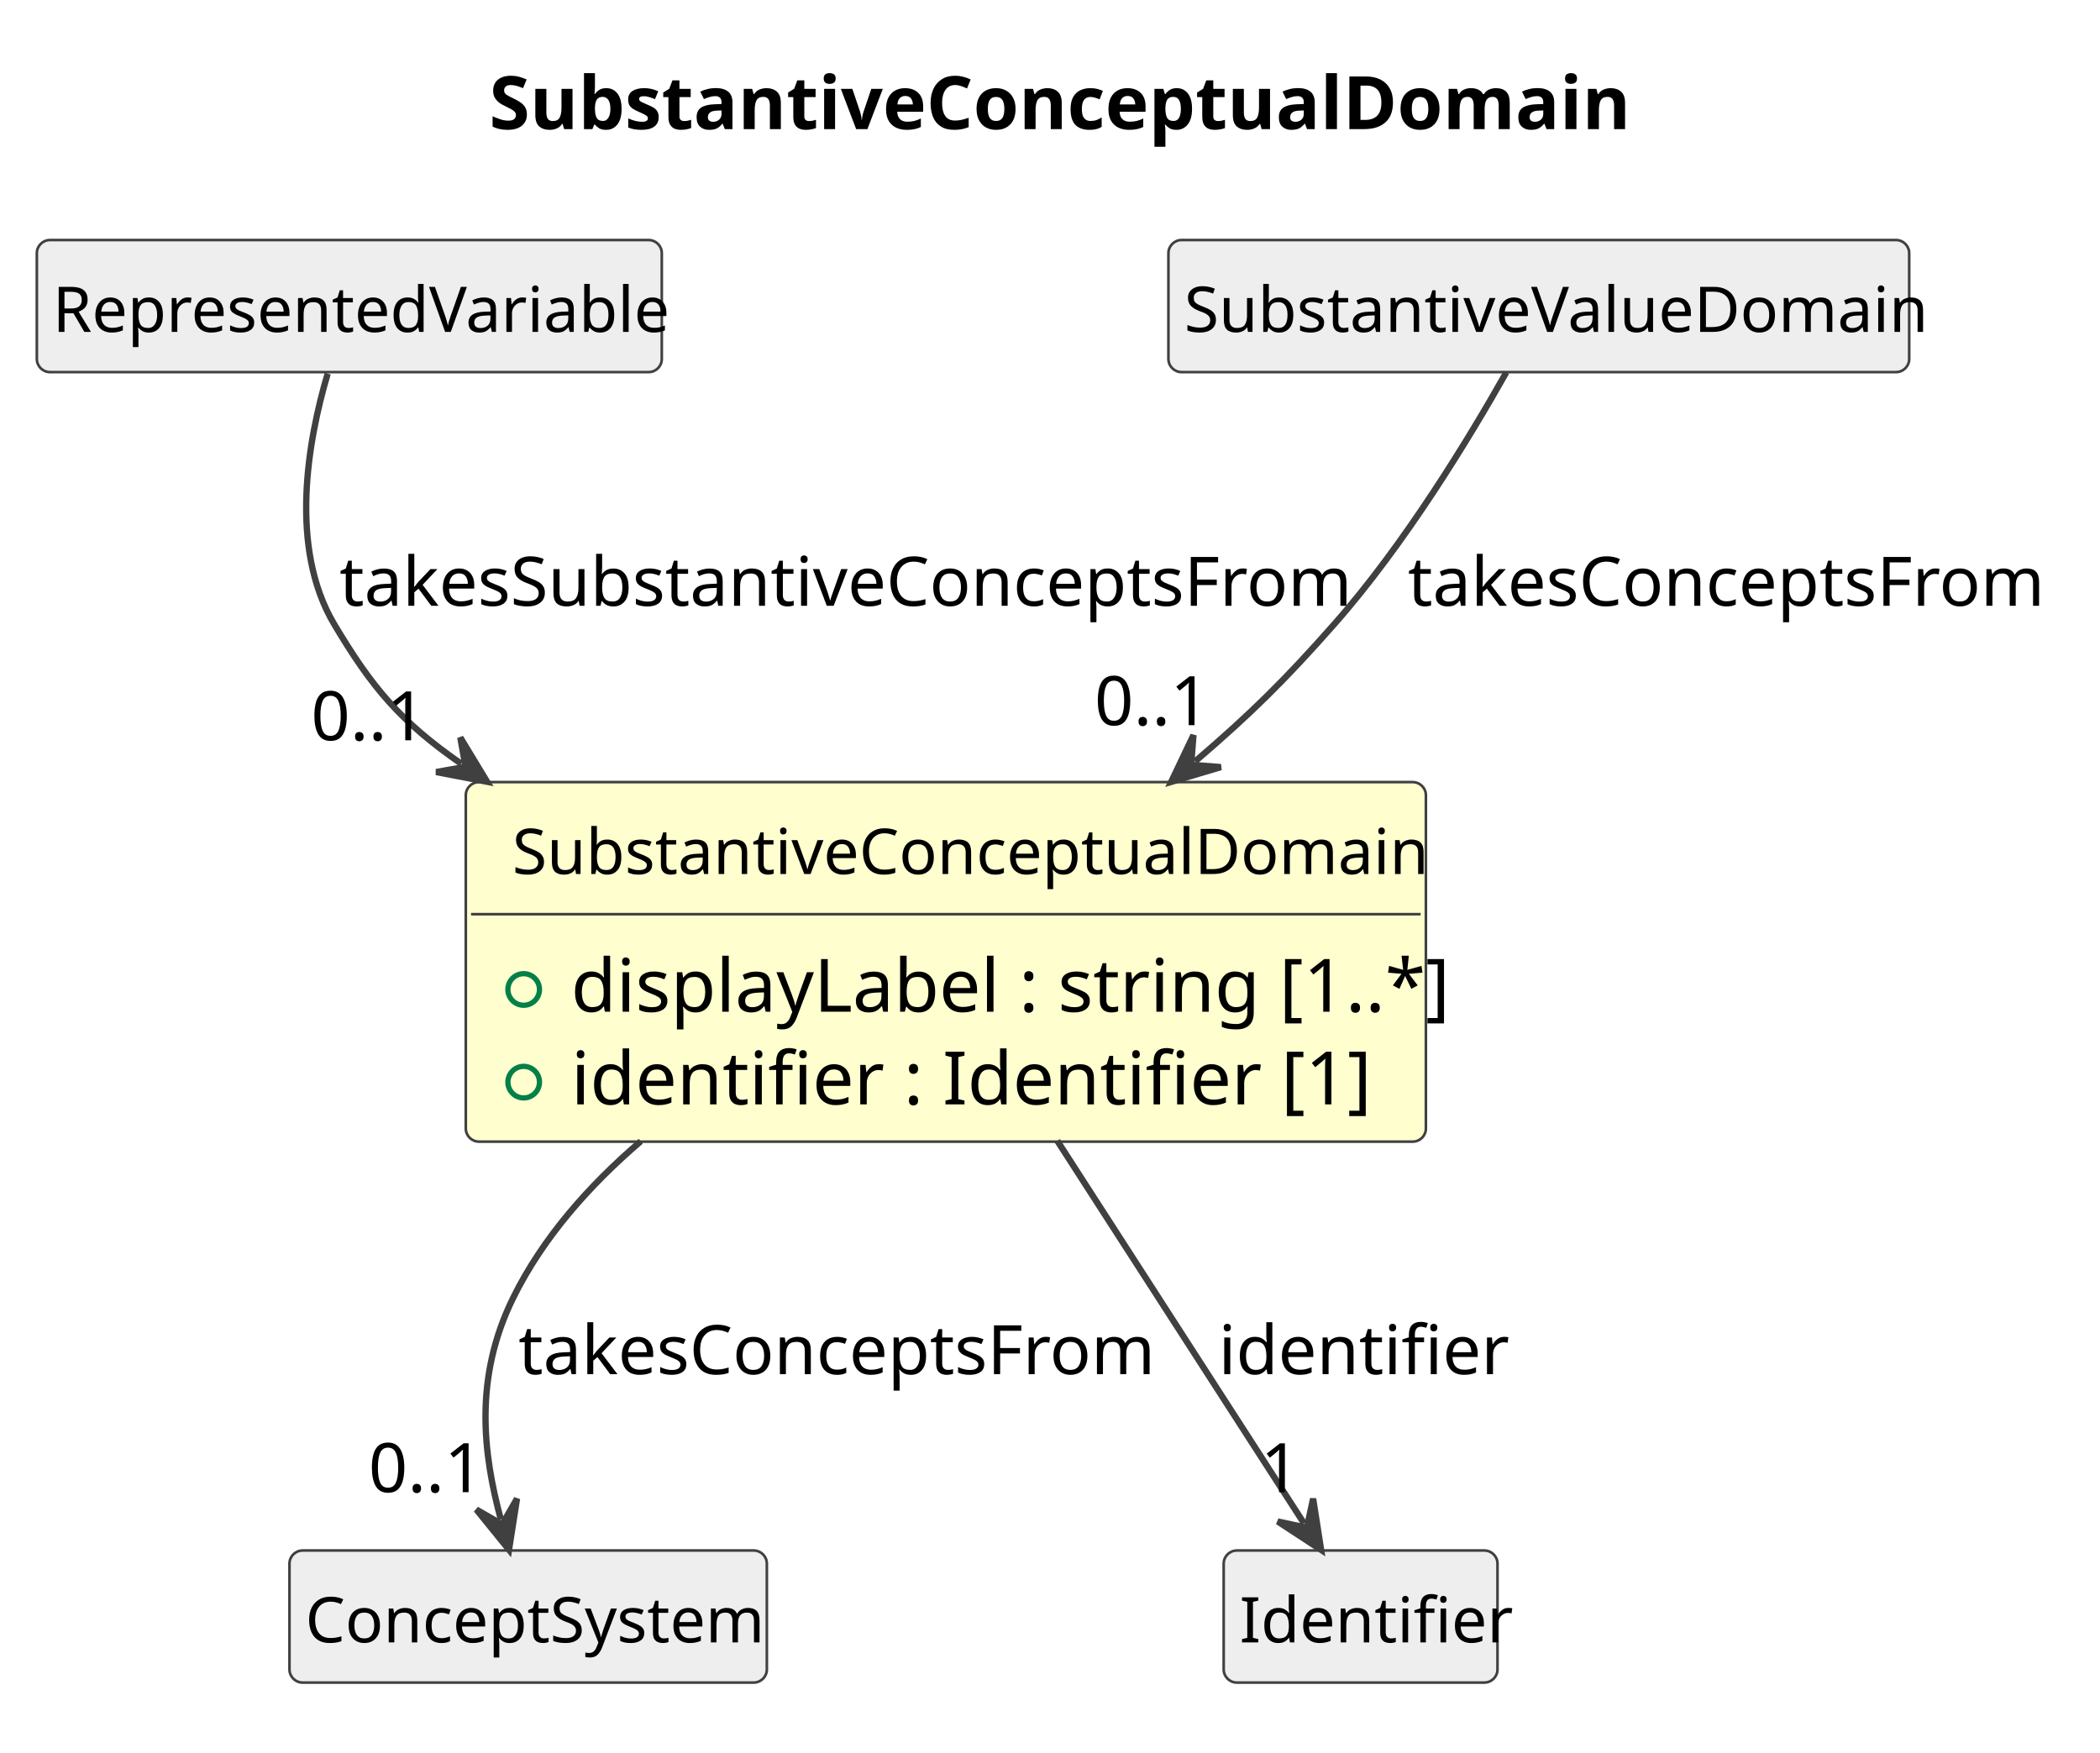
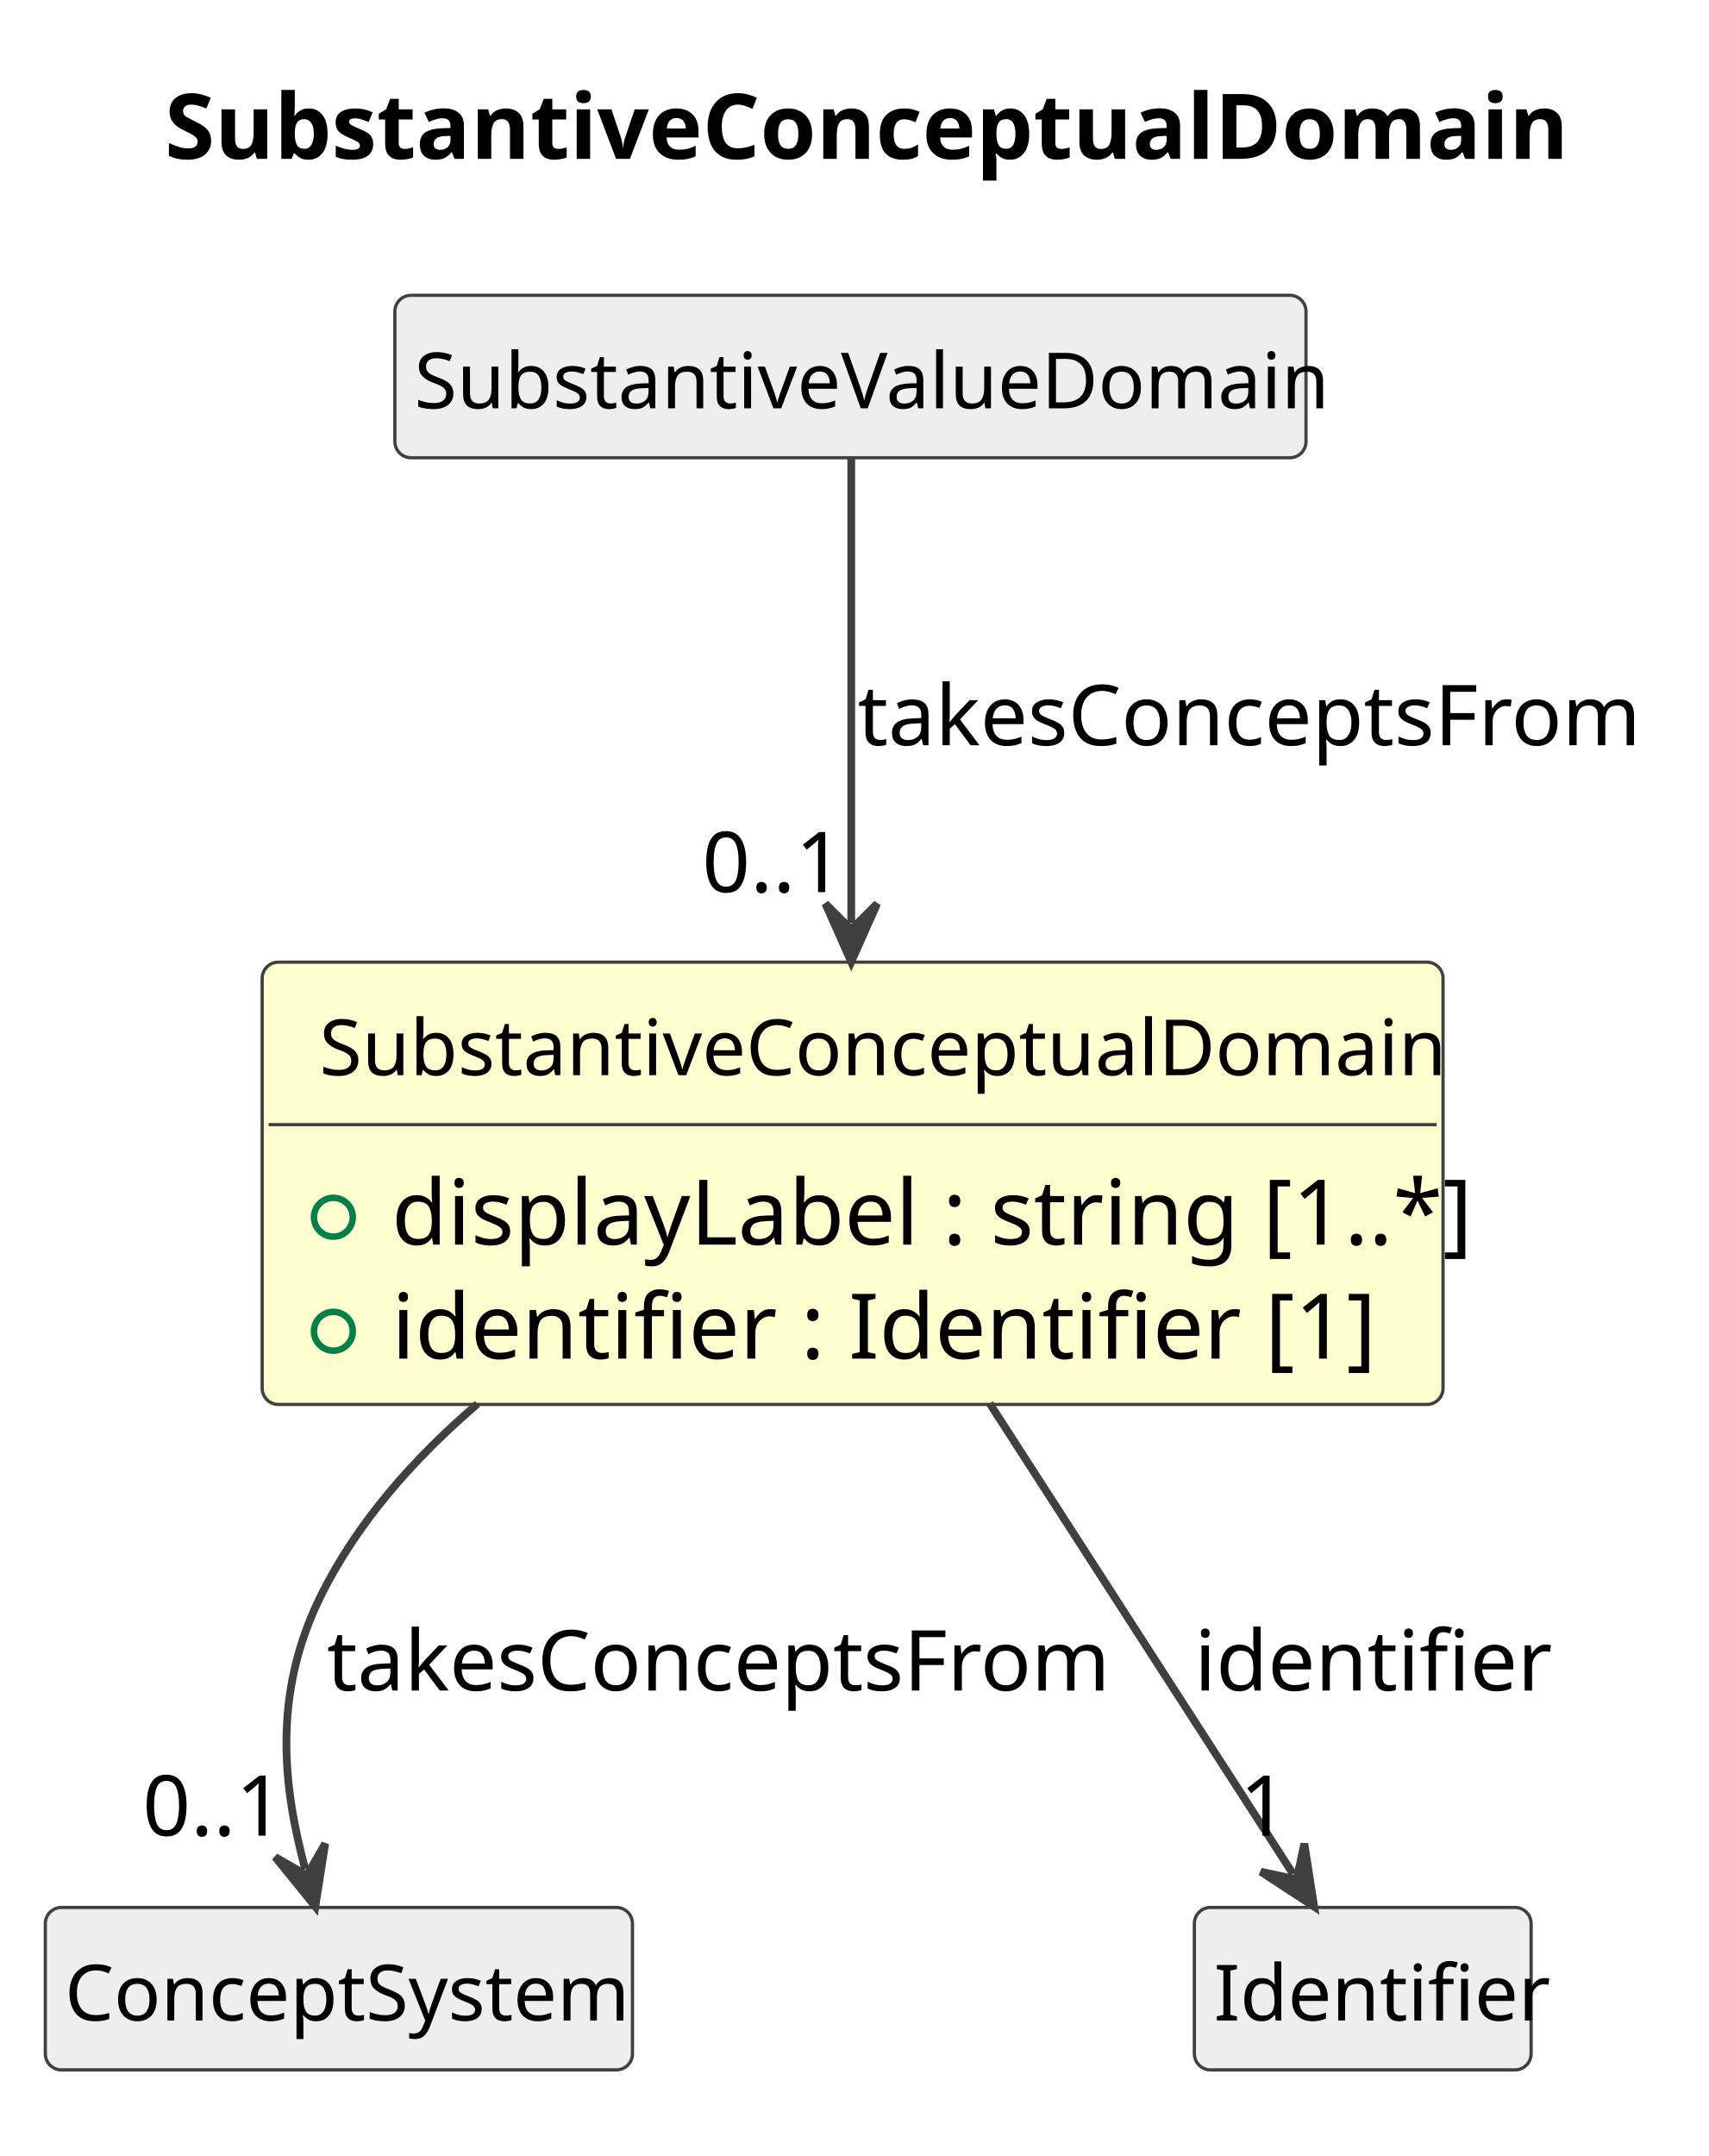
- <svg xmlns="http://www.w3.org/2000/svg" contentStyleType="text/css" data-diagram-type="CLASS" height="333px" preserveAspectRatio="none" style="width:399px;height:333px;background:#FFFFFF;" version="1.1" viewBox="0 0 399 333" width="399px" zoomAndPan="magnify">
+ <svg xmlns="http://www.w3.org/2000/svg" contentStyleType="text/css" data-diagram-type="CLASS" height="333px" preserveAspectRatio="none" style="width:264px;height:333px;background:#FFFFFF;" version="1.1" viewBox="0 0 264 333" width="264px" zoomAndPan="magnify">
  <defs />
  <g>
    <g class="title" data-source-line="1">
-       <text fill="#000000" font-family="sans-serif" font-size="14" font-weight="700" lengthAdjust="spacing" textLength="206.917" x="92.952" y="24.533">SubstantiveConceptualDomain</text>
+       <text fill="#000000" font-family="sans-serif" font-size="14" font-weight="700" lengthAdjust="spacing" textLength="206.917" x="25.452" y="24.533">SubstantiveConceptualDomain</text>
    </g>
    <g class="entity" data-qualified-name="SubstantiveConceptualDomain" data-source-line="12" id="ent0002">
-       <rect fill="#FEFECE" height="68.312" rx="2.5" ry="2.5" style="stroke:#404040;stroke-width:0.5;" width="182.42" x="88.5" y="148.609" />
-       <text fill="#000000" font-family="sans-serif" font-size="12" lengthAdjust="spacing" textLength="164.766" x="97.327" y="166.066">SubstantiveConceptualDomain</text>
-       <line style="stroke:#404040;stroke-width:0.5;" x1="89.5" x2="269.92" y1="173.703" y2="173.703" />
+       <rect fill="#FEFECE" height="68.312" rx="2.5" ry="2.5" style="stroke:#404040;stroke-width:0.5;" width="182.42" x="40.5" y="148.609" />
+       <text fill="#000000" font-family="sans-serif" font-size="12" lengthAdjust="spacing" textLength="164.766" x="49.327" y="166.066">SubstantiveConceptualDomain</text>
+       <line style="stroke:#404040;stroke-width:0.5;" x1="41.5" x2="221.92" y1="173.703" y2="173.703" />
      <g data-visibility-modifier="PUBLIC_FIELD">
-         <ellipse cx="99.5" cy="188.008" fill="none" rx="3" ry="3" style="stroke:#038048;stroke-width:1;" />
+         <ellipse cx="51.5" cy="188.008" fill="none" rx="3" ry="3" style="stroke:#038048;stroke-width:1;" />
      </g>
-       <text fill="#000000" font-family="sans-serif" font-size="14" lengthAdjust="spacing" textLength="156.42" x="108.5" y="192.236">displayLabel : string [1..*]</text>
+       <text fill="#000000" font-family="sans-serif" font-size="14" lengthAdjust="spacing" textLength="156.42" x="60.5" y="192.236">displayLabel : string [1..*]</text>
      <g data-visibility-modifier="PUBLIC_FIELD">
-         <ellipse cx="99.5" cy="205.617" fill="none" rx="3" ry="3" style="stroke:#038048;stroke-width:1;" />
+         <ellipse cx="51.5" cy="205.617" fill="none" rx="3" ry="3" style="stroke:#038048;stroke-width:1;" />
      </g>
-       <text fill="#000000" font-family="sans-serif" font-size="14" lengthAdjust="spacing" textLength="137.737" x="108.5" y="209.846">identifier : Identifier [1]</text>
+       <text fill="#000000" font-family="sans-serif" font-size="14" lengthAdjust="spacing" textLength="137.737" x="60.5" y="209.846">identifier : Identifier [1]</text>
    </g>
-     <g class="entity" data-qualified-name="RepresentedVariable" data-source-line="16" id="ent0003">
-       <rect fill="#EEEEEE" height="25.094" rx="2.5" ry="2.5" style="stroke:#404040;stroke-width:0.5;" width="118.74" x="7" y="45.609" />
-       <text fill="#000000" font-family="sans-serif" font-size="12" lengthAdjust="spacing" textLength="112.74" x="10" y="63.066">RepresentedVariable</text>
+     <g class="entity" data-qualified-name="SubstantiveValueDomain" data-source-line="16" id="ent0003">
+       <rect fill="#EEEEEE" height="25.094" rx="2.5" ry="2.5" style="stroke:#404040;stroke-width:0.5;" width="140.748" x="61" y="45.609" />
+       <text fill="#000000" font-family="sans-serif" font-size="12" lengthAdjust="spacing" textLength="134.748" x="64" y="63.066">SubstantiveValueDomain</text>
    </g>
-     <g class="entity" data-qualified-name="SubstantiveValueDomain" data-source-line="18" id="ent0005">
-       <rect fill="#EEEEEE" height="25.094" rx="2.5" ry="2.5" style="stroke:#404040;stroke-width:0.5;" width="140.748" x="222" y="45.609" />
-       <text fill="#000000" font-family="sans-serif" font-size="12" lengthAdjust="spacing" textLength="134.748" x="225" y="63.066">SubstantiveValueDomain</text>
+     <g class="entity" data-qualified-name="ConceptSystem" data-source-line="18" id="ent0005">
+       <rect fill="#EEEEEE" height="25.094" rx="2.5" ry="2.5" style="stroke:#404040;stroke-width:0.5;" width="90.703" x="7" y="294.609" />
+       <text fill="#000000" font-family="sans-serif" font-size="12" lengthAdjust="spacing" textLength="84.703" x="10" y="312.066">ConceptSystem</text>
    </g>
-     <g class="entity" data-qualified-name="ConceptSystem" data-source-line="20" id="ent0007">
-       <rect fill="#EEEEEE" height="25.094" rx="2.5" ry="2.5" style="stroke:#404040;stroke-width:0.5;" width="90.703" x="55" y="294.609" />
-       <text fill="#000000" font-family="sans-serif" font-size="12" lengthAdjust="spacing" textLength="84.703" x="58" y="312.066">ConceptSystem</text>
-     </g>
-     <g class="entity" data-qualified-name="Identifier" data-source-line="22" id="ent0009">
-       <rect fill="#EEEEEE" height="25.094" rx="2.5" ry="2.5" style="stroke:#404040;stroke-width:0.5;" width="52.025" x="232.5" y="294.609" />
-       <text fill="#000000" font-family="sans-serif" font-size="12" lengthAdjust="spacing" textLength="46.025" x="235.5" y="312.066">Identifier</text>
+     <g class="entity" data-qualified-name="Identifier" data-source-line="20" id="ent0007">
+       <rect fill="#EEEEEE" height="25.094" rx="2.5" ry="2.5" style="stroke:#404040;stroke-width:0.5;" width="52.025" x="184.5" y="294.609" />
+       <text fill="#000000" font-family="sans-serif" font-size="12" lengthAdjust="spacing" textLength="46.025" x="187.5" y="312.066">Identifier</text>
    </g>
    <g class="link" data-entity-1="ent0003" data-entity-2="ent0002" data-link-type="dependency" data-source-line="17" id="lnk4">
-       <path codeLine="17" d="M62.26,70.989 C58.5,83.709 54.83,104.029 63.5,118.609 C70.65,130.619 76.044,137.064 87.634,145.124" fill="none" id="RepresentedVariable-to-SubstantiveConceptualDomain" style="stroke:#404040;stroke-width:1.2;" />
-       <polygon fill="#404040" points="92.56,148.549,87.455,140.127,88.455,145.695,82.887,146.695,92.56,148.549" style="stroke:#404040;stroke-width:1.2;" />
-       <text fill="#000000" font-family="sans-serif" font-size="13" lengthAdjust="spacing" textLength="184.253" x="64.5" y="115.105">takesSubstantiveConceptsFrom</text>
-       <text fill="#000000" font-family="sans-serif" font-size="13" lengthAdjust="spacing" textLength="21.684" x="59.092" y="140.658">0..1</text>
+       <path codeLine="17" d="M131.5,70.859 C131.5,88.579 131.5,116.829 131.5,142.569" fill="none" id="SubstantiveValueDomain-to-SubstantiveConceptualDomain" style="stroke:#404040;stroke-width:1.2;" />
+       <polygon fill="#404040" points="131.5,148.569,135.5,139.569,131.5,143.569,127.5,139.569,131.5,148.569" style="stroke:#404040;stroke-width:1.2;" />
+       <text fill="#000000" font-family="sans-serif" font-size="13" lengthAdjust="spacing" textLength="116.321" x="132.5" y="115.105">takesConceptsFrom</text>
+       <text fill="#000000" font-family="sans-serif" font-size="13" lengthAdjust="spacing" textLength="21.684" x="108.459" y="137.792">0..1</text>
    </g>
-     <g class="link" data-entity-1="ent0005" data-entity-2="ent0002" data-link-type="dependency" data-source-line="19" id="lnk6">
-       <path codeLine="19" d="M286.2,70.749 C279.14,83.269 266.9,103.419 253.5,118.609 C244.24,129.109 237.759,135.528 227.079,144.668" fill="none" id="SubstantiveValueDomain-to-SubstantiveConceptualDomain" style="stroke:#404040;stroke-width:1.2;" />
-       <polygon fill="#404040" points="222.52,148.569,231.959,145.757,226.319,145.318,226.757,139.679,222.52,148.569" style="stroke:#404040;stroke-width:1.2;" />
-       <text fill="#000000" font-family="sans-serif" font-size="13" lengthAdjust="spacing" textLength="116.321" x="267.5" y="115.105">takesConceptsFrom</text>
-       <text fill="#000000" font-family="sans-serif" font-size="13" lengthAdjust="spacing" textLength="21.684" x="207.948" y="137.792">0..1</text>
+     <g class="link" data-entity-1="ent0002" data-entity-2="ent0005" data-link-type="dependency" data-source-line="19" id="lnk6">
+       <path codeLine="19" d="M73.75,216.849 C63.95,225.239 55.13,235.179 49.5,246.609 C42,261.829 43.781,276.166 47.151,288.686" fill="none" id="SubstantiveConceptualDomain-to-ConceptSystem" style="stroke:#404040;stroke-width:1.2;" />
+       <polygon fill="#404040" points="48.71,294.479,50.233,284.749,47.41,289.651,42.508,286.828,48.71,294.479" style="stroke:#404040;stroke-width:1.2;" />
+       <text fill="#000000" font-family="sans-serif" font-size="13" lengthAdjust="spacing" textLength="116.321" x="50.5" y="261.104">takesConceptsFrom</text>
+       <text fill="#000000" font-family="sans-serif" font-size="13" lengthAdjust="spacing" textLength="21.684" x="22.018" y="283.518">0..1</text>
    </g>
    <g class="link" data-entity-1="ent0002" data-entity-2="ent0007" data-link-type="dependency" data-source-line="21" id="lnk8">
-       <path codeLine="21" d="M121.75,216.849 C111.95,225.239 103.13,235.179 97.5,246.609 C90,261.829 91.781,276.166 95.15,288.686" fill="none" id="SubstantiveConceptualDomain-to-ConceptSystem" style="stroke:#404040;stroke-width:1.2;" />
-       <polygon fill="#404040" points="96.71,294.479,98.233,284.749,95.41,289.651,90.508,286.828,96.71,294.479" style="stroke:#404040;stroke-width:1.2;" />
-       <text fill="#000000" font-family="sans-serif" font-size="13" lengthAdjust="spacing" textLength="116.321" x="98.5" y="261.104">takesConceptsFrom</text>
-       <text fill="#000000" font-family="sans-serif" font-size="13" lengthAdjust="spacing" textLength="21.684" x="70.018" y="283.518">0..1</text>
-     </g>
-     <g class="link" data-entity-1="ent0002" data-entity-2="ent0009" data-link-type="dependency" data-source-line="23" id="lnk10">
-       <path codeLine="23" d="M200.88,216.759 C217.51,242.549 236.368,271.787 247.758,289.447" fill="none" id="SubstantiveConceptualDomain-to-Identifier" style="stroke:#404040;stroke-width:1.2;" />
-       <polygon fill="#404040" points="251.01,294.489,249.493,284.758,248.3,290.288,242.77,289.094,251.01,294.489" style="stroke:#404040;stroke-width:1.2;" />
-       <text fill="#000000" font-family="sans-serif" font-size="13" lengthAdjust="spacing" textLength="49.137" x="231.5" y="261.104">identifier</text>
-       <text fill="#000000" font-family="sans-serif" font-size="13" lengthAdjust="spacing" textLength="7.23" x="239.519" y="283.532">1</text>
+       <path codeLine="21" d="M152.88,216.759 C169.51,242.549 188.368,271.787 199.758,289.447" fill="none" id="SubstantiveConceptualDomain-to-Identifier" style="stroke:#404040;stroke-width:1.2;" />
+       <polygon fill="#404040" points="203.01,294.489,201.493,284.758,200.3,290.288,194.77,289.094,203.01,294.489" style="stroke:#404040;stroke-width:1.2;" />
+       <text fill="#000000" font-family="sans-serif" font-size="13" lengthAdjust="spacing" textLength="49.137" x="184.5" y="261.104">identifier</text>
+       <text fill="#000000" font-family="sans-serif" font-size="13" lengthAdjust="spacing" textLength="7.23" x="191.519" y="283.532">1</text>
    </g>
  </g>
</svg>
